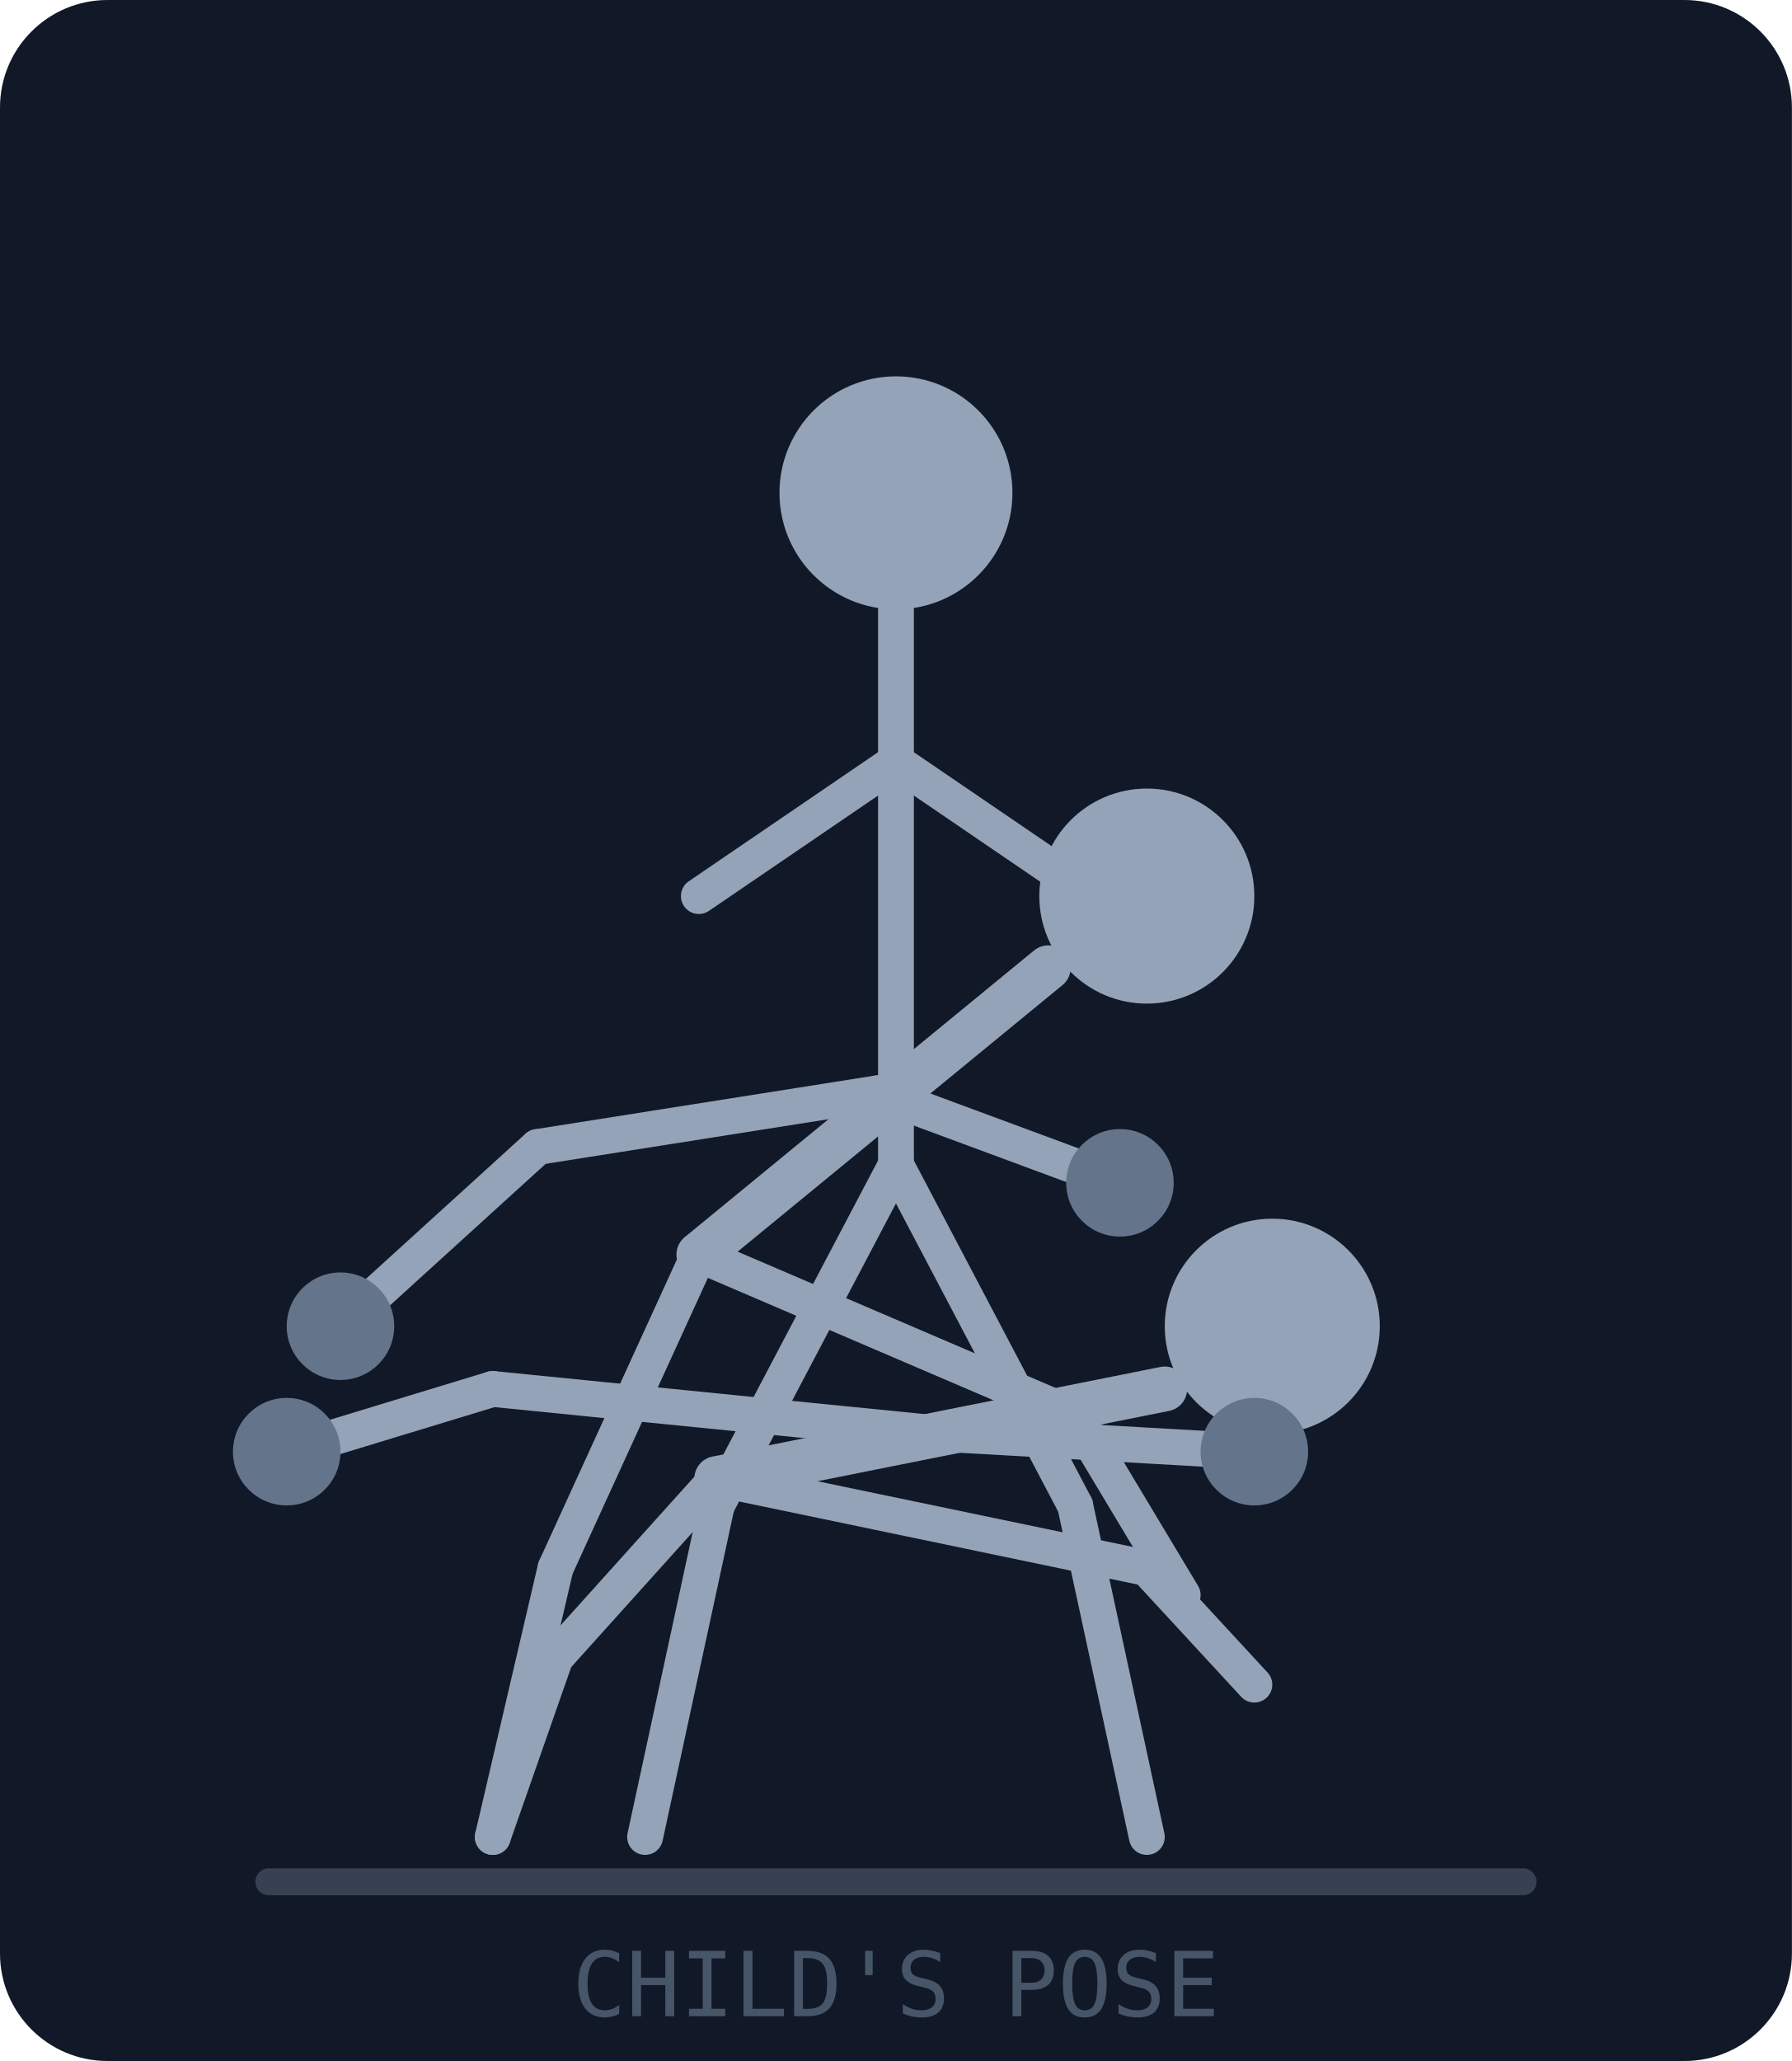
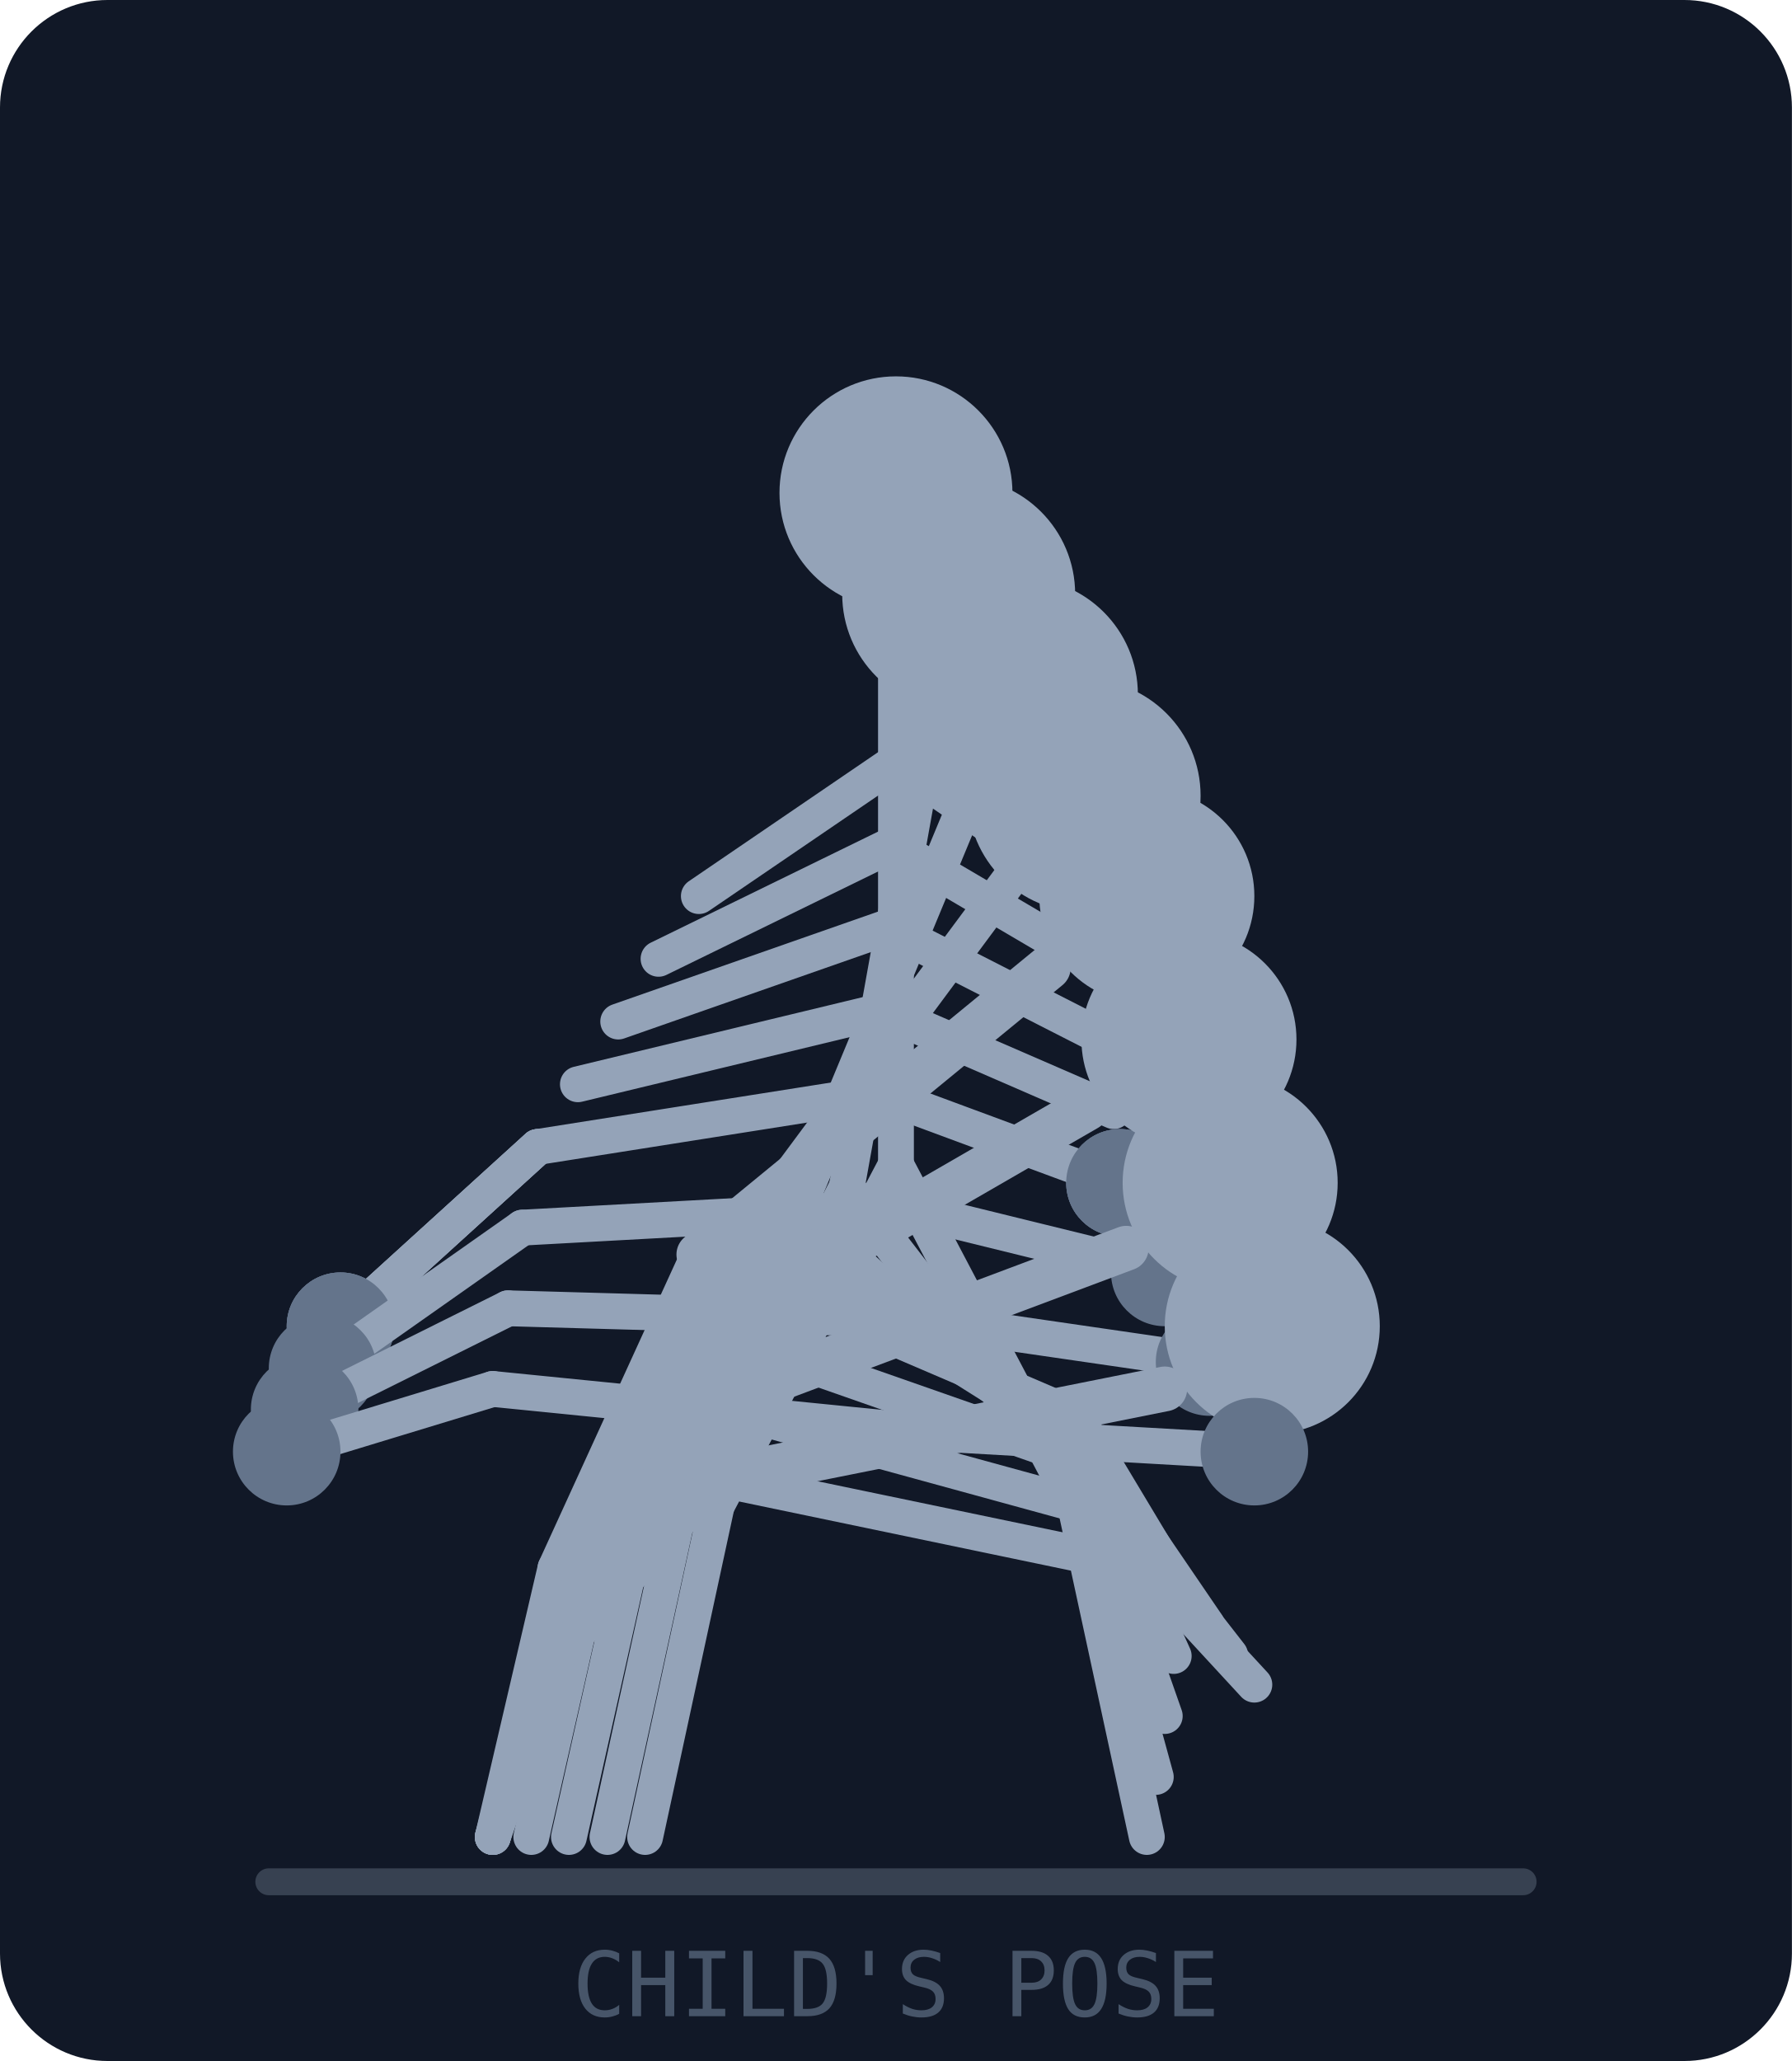
<svg xmlns="http://www.w3.org/2000/svg" viewBox="0 0 200 230">
  <rect width="200" height="230" fill="#111827" rx="12" />
  <style>
- .f1{animation:sh1 4s linear infinite}.f2{animation:sh2 4s linear infinite}.f3{animation:sh3 4s linear infinite}
- @keyframes sh1{0%,27%{opacity:1}33%,90%{opacity:0}100%{opacity:1}}
- @keyframes sh2{0%,33%{opacity:0}40%,60%{opacity:1}66%,100%{opacity:0}}
- @keyframes sh3{0%,66%{opacity:0}72%,93%{opacity:1}100%{opacity:0}}
- </style>
+     .f1{animation:sh1 8s linear infinite}.f2{animation:sh2 8s linear infinite}.f3{animation:sh3 8s linear infinite}.f4{animation:sh4 8s linear infinite}.f5{animation:sh5 8s linear infinite}.f6{animation:sh6 8s linear infinite}.f7{animation:sh7 8s linear infinite}.f8{animation:sh8 8s linear infinite}
+     @keyframes sh1{0%,10.2%{opacity:1}12.5%,100%{opacity:0}}
+     @keyframes sh2{0%,12.5%{opacity:0}14.8%,22.7%{opacity:1}25%,100%{opacity:0}}
+     @keyframes sh3{0%,25%{opacity:0}27.3%,35.2%{opacity:1}37.5%,100%{opacity:0}}
+     @keyframes sh4{0%,37.5%{opacity:0}39.8%,47.7%{opacity:1}50%,100%{opacity:0}}
+     @keyframes sh5{0%,50%{opacity:0}52.3%,60.2%{opacity:1}62.5%,100%{opacity:0}}
+     @keyframes sh6{0%,62.5%{opacity:0}64.8%,72.7%{opacity:1}75%,100%{opacity:0}}
+     @keyframes sh7{0%,75%{opacity:0}77.3%,85.2%{opacity:1}87.5%,100%{opacity:0}}
+     @keyframes sh8{0%,87.5%{opacity:0}89.8%,97.7%{opacity:1}100%{opacity:0}}
+   </style>
  <g class="f1">
    <circle cx="100" cy="55" r="13" fill="#94a3b8" />
    <line x1="100" y1="68" x2="100" y2="130" stroke="#94a3b8" stroke-width="4" stroke-linecap="round" />
    <line x1="100" y1="85" x2="78" y2="100" stroke="#94a3b8" stroke-width="4" stroke-linecap="round" />
    <line x1="100" y1="85" x2="122" y2="100" stroke="#94a3b8" stroke-width="4" stroke-linecap="round" />
    <line x1="100" y1="130" x2="80" y2="168" stroke="#94a3b8" stroke-width="4" stroke-linecap="round" />
    <line x1="80" y1="168" x2="72" y2="205" stroke="#94a3b8" stroke-width="4" stroke-linecap="round" />
    <line x1="100" y1="130" x2="120" y2="168" stroke="#94a3b8" stroke-width="4" stroke-linecap="round" />
    <line x1="120" y1="168" x2="128" y2="205" stroke="#94a3b8" stroke-width="4" stroke-linecap="round" />
  </g>
  <g class="f2">
+     <circle cx="107" cy="66.3" r="13" fill="#94a3b8" />
+     <line x1="104.3" y1="78" x2="94.5" y2="132.5" stroke="#94a3b8" stroke-width="4" stroke-linecap="round" />
+     <line x1="99.5" y1="94.3" x2="73.5" y2="107" stroke="#94a3b8" stroke-width="4" stroke-linecap="round" />
+     <line x1="99.5" y1="94.3" x2="122.8" y2="108" stroke="#94a3b8" stroke-width="4" stroke-linecap="round" />
+     <line x1="94.5" y1="132.5" x2="75.5" y2="169.8" stroke="#94a3b8" stroke-width="4" stroke-linecap="round" />
+     <line x1="75.5" y1="169.8" x2="67.8" y2="205" stroke="#94a3b8" stroke-width="4" stroke-linecap="round" />
+     <line x1="94.5" y1="132.5" x2="120" y2="165.5" stroke="#94a3b8" stroke-width="4" stroke-linecap="round" />
+     <line x1="120" y1="165.5" x2="129" y2="198.3" stroke="#94a3b8" stroke-width="4" stroke-linecap="round" />
+   </g>
+   <g class="f3">
+     <circle cx="114" cy="77.5" r="13" fill="#94a3b8" />
+     <line x1="108.5" y1="88" x2="89" y2="135" stroke="#94a3b8" stroke-width="4" stroke-linecap="round" />
+     <line x1="99" y1="103.5" x2="69" y2="114" stroke="#94a3b8" stroke-width="4" stroke-linecap="round" />
+     <line x1="60" y1="128" x2="38" y2="148" stroke="#94a3b8" stroke-width="4" stroke-linecap="round" />
+     <line x1="99" y1="103.5" x2="123.5" y2="116" stroke="#94a3b8" stroke-width="4" stroke-linecap="round" />
+     <line x1="89" y1="135" x2="71" y2="171.5" stroke="#94a3b8" stroke-width="4" stroke-linecap="round" />
+     <line x1="71" y1="171.5" x2="63.5" y2="205" stroke="#94a3b8" stroke-width="4" stroke-linecap="round" />
+     <line x1="89" y1="135" x2="120" y2="163" stroke="#94a3b8" stroke-width="4" stroke-linecap="round" />
+     <line x1="120" y1="163" x2="130" y2="191.5" stroke="#94a3b8" stroke-width="4" stroke-linecap="round" />
+     <circle cx="38" cy="148" r="6" fill="#64748b" />
+     <circle cx="125" cy="132" r="6" fill="#64748b" />
+   </g>
+   <g class="f4">
+     <circle cx="121" cy="88.8" r="13" fill="#94a3b8" />
+     <line x1="112.8" y1="98" x2="83.5" y2="137.5" stroke="#94a3b8" stroke-width="4" stroke-linecap="round" />
+     <line x1="98.5" y1="112.8" x2="64.5" y2="121" stroke="#94a3b8" stroke-width="4" stroke-linecap="round" />
+     <line x1="60" y1="128" x2="38" y2="148" stroke="#94a3b8" stroke-width="4" stroke-linecap="round" />
+     <line x1="98.5" y1="112.8" x2="124.3" y2="124" stroke="#94a3b8" stroke-width="4" stroke-linecap="round" />
+     <line x1="83.5" y1="137.5" x2="66.5" y2="173.3" stroke="#94a3b8" stroke-width="4" stroke-linecap="round" />
+     <line x1="66.5" y1="173.3" x2="59.3" y2="205" stroke="#94a3b8" stroke-width="4" stroke-linecap="round" />
+     <line x1="83.5" y1="137.5" x2="120" y2="160.5" stroke="#94a3b8" stroke-width="4" stroke-linecap="round" />
+     <line x1="120" y1="160.5" x2="131" y2="184.8" stroke="#94a3b8" stroke-width="4" stroke-linecap="round" />
+     <circle cx="38" cy="148" r="6" fill="#64748b" />
+     <circle cx="125" cy="132" r="6" fill="#64748b" />
+   </g>
+   <g class="f5">
    <circle cx="128" cy="100" r="12" fill="#94a3b8" />
    <line x1="117" y1="108" x2="78" y2="140" stroke="#94a3b8" stroke-width="5" stroke-linecap="round" />
    <line x1="98" y1="122" x2="60" y2="128" stroke="#94a3b8" stroke-width="4" stroke-linecap="round" />
    <line x1="60" y1="128" x2="38" y2="148" stroke="#94a3b8" stroke-width="4" stroke-linecap="round" />
    <line x1="98" y1="122" x2="125" y2="132" stroke="#94a3b8" stroke-width="4" stroke-linecap="round" />
    <line x1="78" y1="140" x2="62" y2="175" stroke="#94a3b8" stroke-width="4" stroke-linecap="round" />
    <line x1="62" y1="175" x2="55" y2="205" stroke="#94a3b8" stroke-width="4" stroke-linecap="round" />
    <line x1="78" y1="140" x2="120" y2="158" stroke="#94a3b8" stroke-width="4" stroke-linecap="round" />
    <line x1="120" y1="158" x2="132" y2="178" stroke="#94a3b8" stroke-width="4" stroke-linecap="round" />
    <circle cx="38" cy="148" r="6" fill="#64748b" />
    <circle cx="125" cy="132" r="6" fill="#64748b" />
  </g>
-   <g class="f3">
+   <g class="f6">
+     <circle cx="132.7" cy="116" r="12" fill="#94a3b8" />
+     <line x1="121.3" y1="123.7" x2="78.7" y2="148.3" stroke="#94a3b8" stroke-width="5" stroke-linecap="round" />
+     <line x1="100.3" y1="134.7" x2="58.3" y2="137" stroke="#94a3b8" stroke-width="4" stroke-linecap="round" />
+     <line x1="58.3" y1="137" x2="36" y2="152.7" stroke="#94a3b8" stroke-width="4" stroke-linecap="round" />
+     <line x1="100.3" y1="134.7" x2="130" y2="142" stroke="#94a3b8" stroke-width="4" stroke-linecap="round" />
+     <line x1="78.7" y1="148.3" x2="62" y2="178.3" stroke="#94a3b8" stroke-width="4" stroke-linecap="round" />
+     <line x1="62" y1="178.3" x2="55" y2="205" stroke="#94a3b8" stroke-width="4" stroke-linecap="round" />
+     <line x1="78.7" y1="148.3" x2="122.7" y2="163.7" stroke="#94a3b8" stroke-width="4" stroke-linecap="round" />
+     <line x1="122.7" y1="163.7" x2="134.7" y2="181.3" stroke="#94a3b8" stroke-width="4" stroke-linecap="round" />
+     <circle cx="36" cy="152.7" r="6" fill="#64748b" />
+     <circle cx="130" cy="142" r="6" fill="#64748b" />
+   </g>
+   <g class="f7">
+     <circle cx="137.3" cy="132" r="12" fill="#94a3b8" />
+     <line x1="125.7" y1="139.3" x2="79.3" y2="156.7" stroke="#94a3b8" stroke-width="5" stroke-linecap="round" />
+     <line x1="102.7" y1="147.3" x2="56.7" y2="146" stroke="#94a3b8" stroke-width="4" stroke-linecap="round" />
+     <line x1="56.7" y1="146" x2="34" y2="157.3" stroke="#94a3b8" stroke-width="4" stroke-linecap="round" />
+     <line x1="102.7" y1="147.3" x2="135" y2="152" stroke="#94a3b8" stroke-width="4" stroke-linecap="round" />
+     <line x1="79.3" y1="156.7" x2="62" y2="181.7" stroke="#94a3b8" stroke-width="4" stroke-linecap="round" />
+     <line x1="62" y1="181.7" x2="55" y2="205" stroke="#94a3b8" stroke-width="4" stroke-linecap="round" />
+     <line x1="79.3" y1="156.7" x2="125.3" y2="169.3" stroke="#94a3b8" stroke-width="4" stroke-linecap="round" />
+     <line x1="125.3" y1="169.3" x2="137.3" y2="184.7" stroke="#94a3b8" stroke-width="4" stroke-linecap="round" />
+     <circle cx="34" cy="157.3" r="6" fill="#64748b" />
+     <circle cx="135" cy="152" r="6" fill="#64748b" />
+   </g>
+   <g class="f8">
    <circle cx="142" cy="148" r="12" fill="#94a3b8" />
    <line x1="130" y1="155" x2="80" y2="165" stroke="#94a3b8" stroke-width="5" stroke-linecap="round" />
    <line x1="105" y1="160" x2="55" y2="155" stroke="#94a3b8" stroke-width="4" stroke-linecap="round" />
    <line x1="55" y1="155" x2="32" y2="162" stroke="#94a3b8" stroke-width="4" stroke-linecap="round" />
    <line x1="105" y1="160" x2="140" y2="162" stroke="#94a3b8" stroke-width="4" stroke-linecap="round" />
    <line x1="80" y1="165" x2="62" y2="185" stroke="#94a3b8" stroke-width="4" stroke-linecap="round" />
    <line x1="62" y1="185" x2="55" y2="205" stroke="#94a3b8" stroke-width="4" stroke-linecap="round" />
    <line x1="80" y1="165" x2="128" y2="175" stroke="#94a3b8" stroke-width="4" stroke-linecap="round" />
    <line x1="128" y1="175" x2="140" y2="188" stroke="#94a3b8" stroke-width="4" stroke-linecap="round" />
    <circle cx="32" cy="162" r="6" fill="#64748b" />
    <circle cx="140" cy="162" r="6" fill="#64748b" />
  </g>
  <line x1="30" y1="210" x2="170" y2="210" stroke="#374151" stroke-width="3" stroke-linecap="round" />
  <text x="100" y="225" text-anchor="middle" font-family="monospace" font-size="10" fill="#475569">CHILD'S POSE</text>
</svg>
